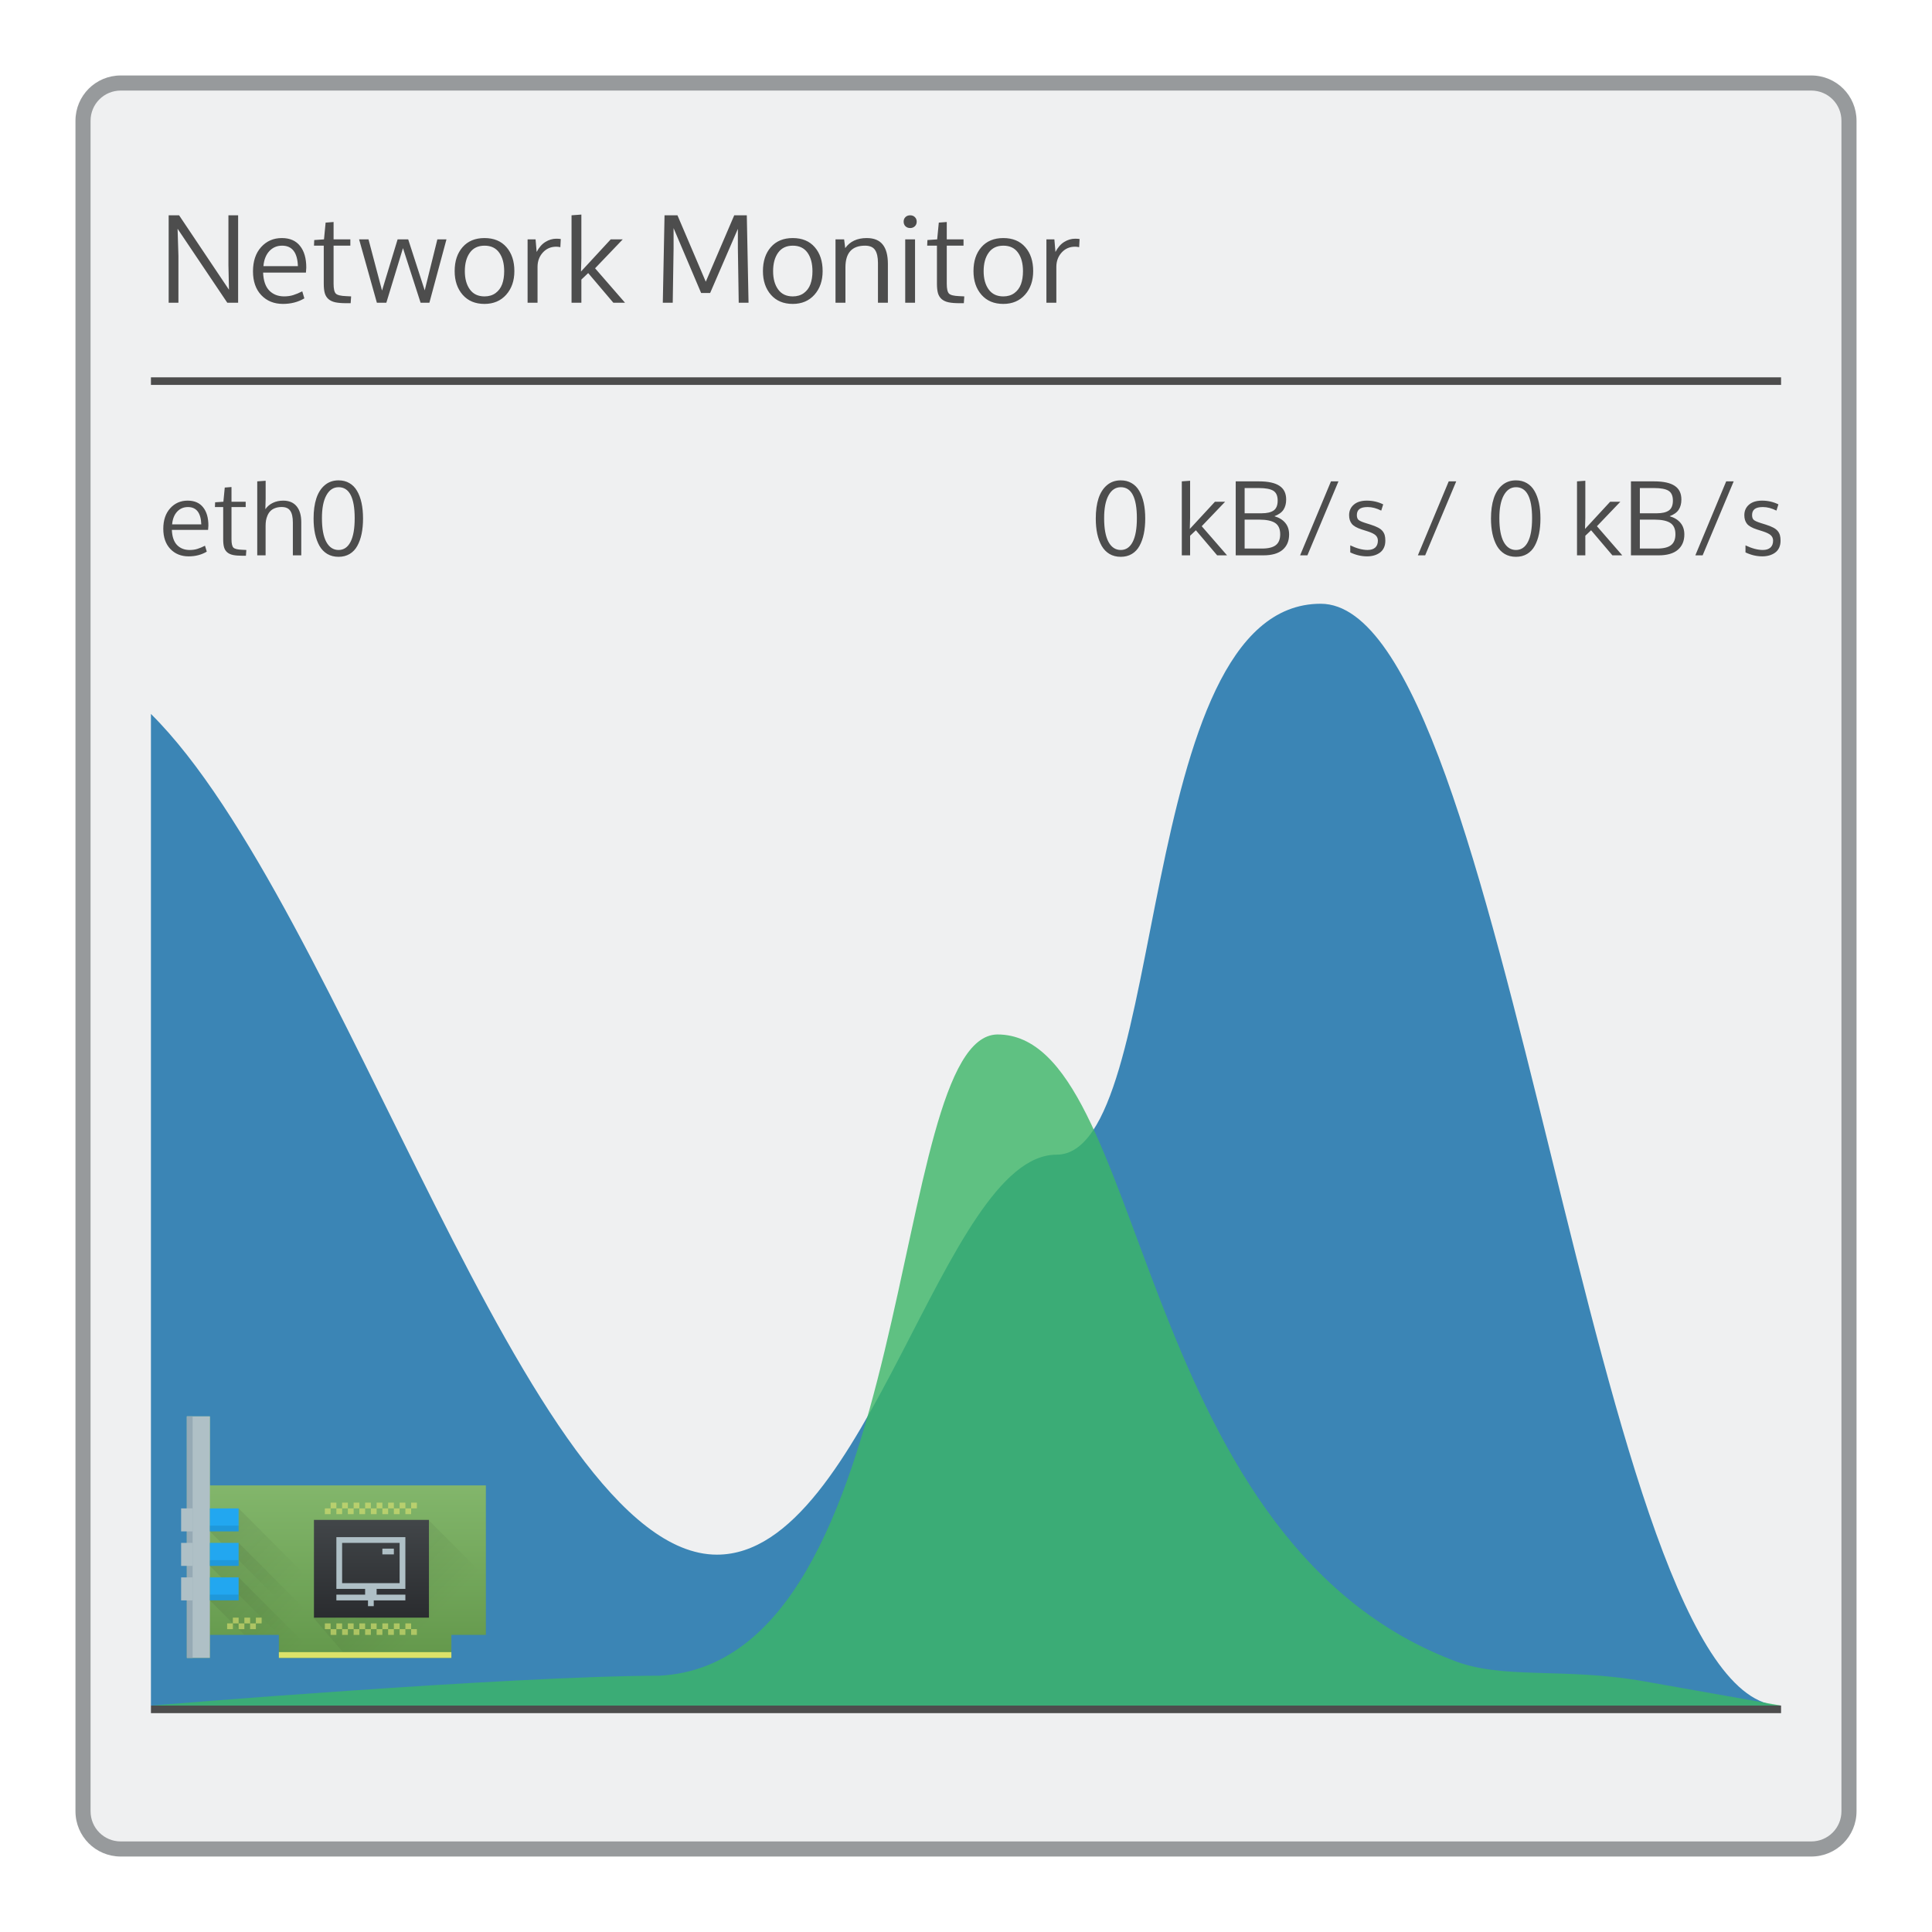
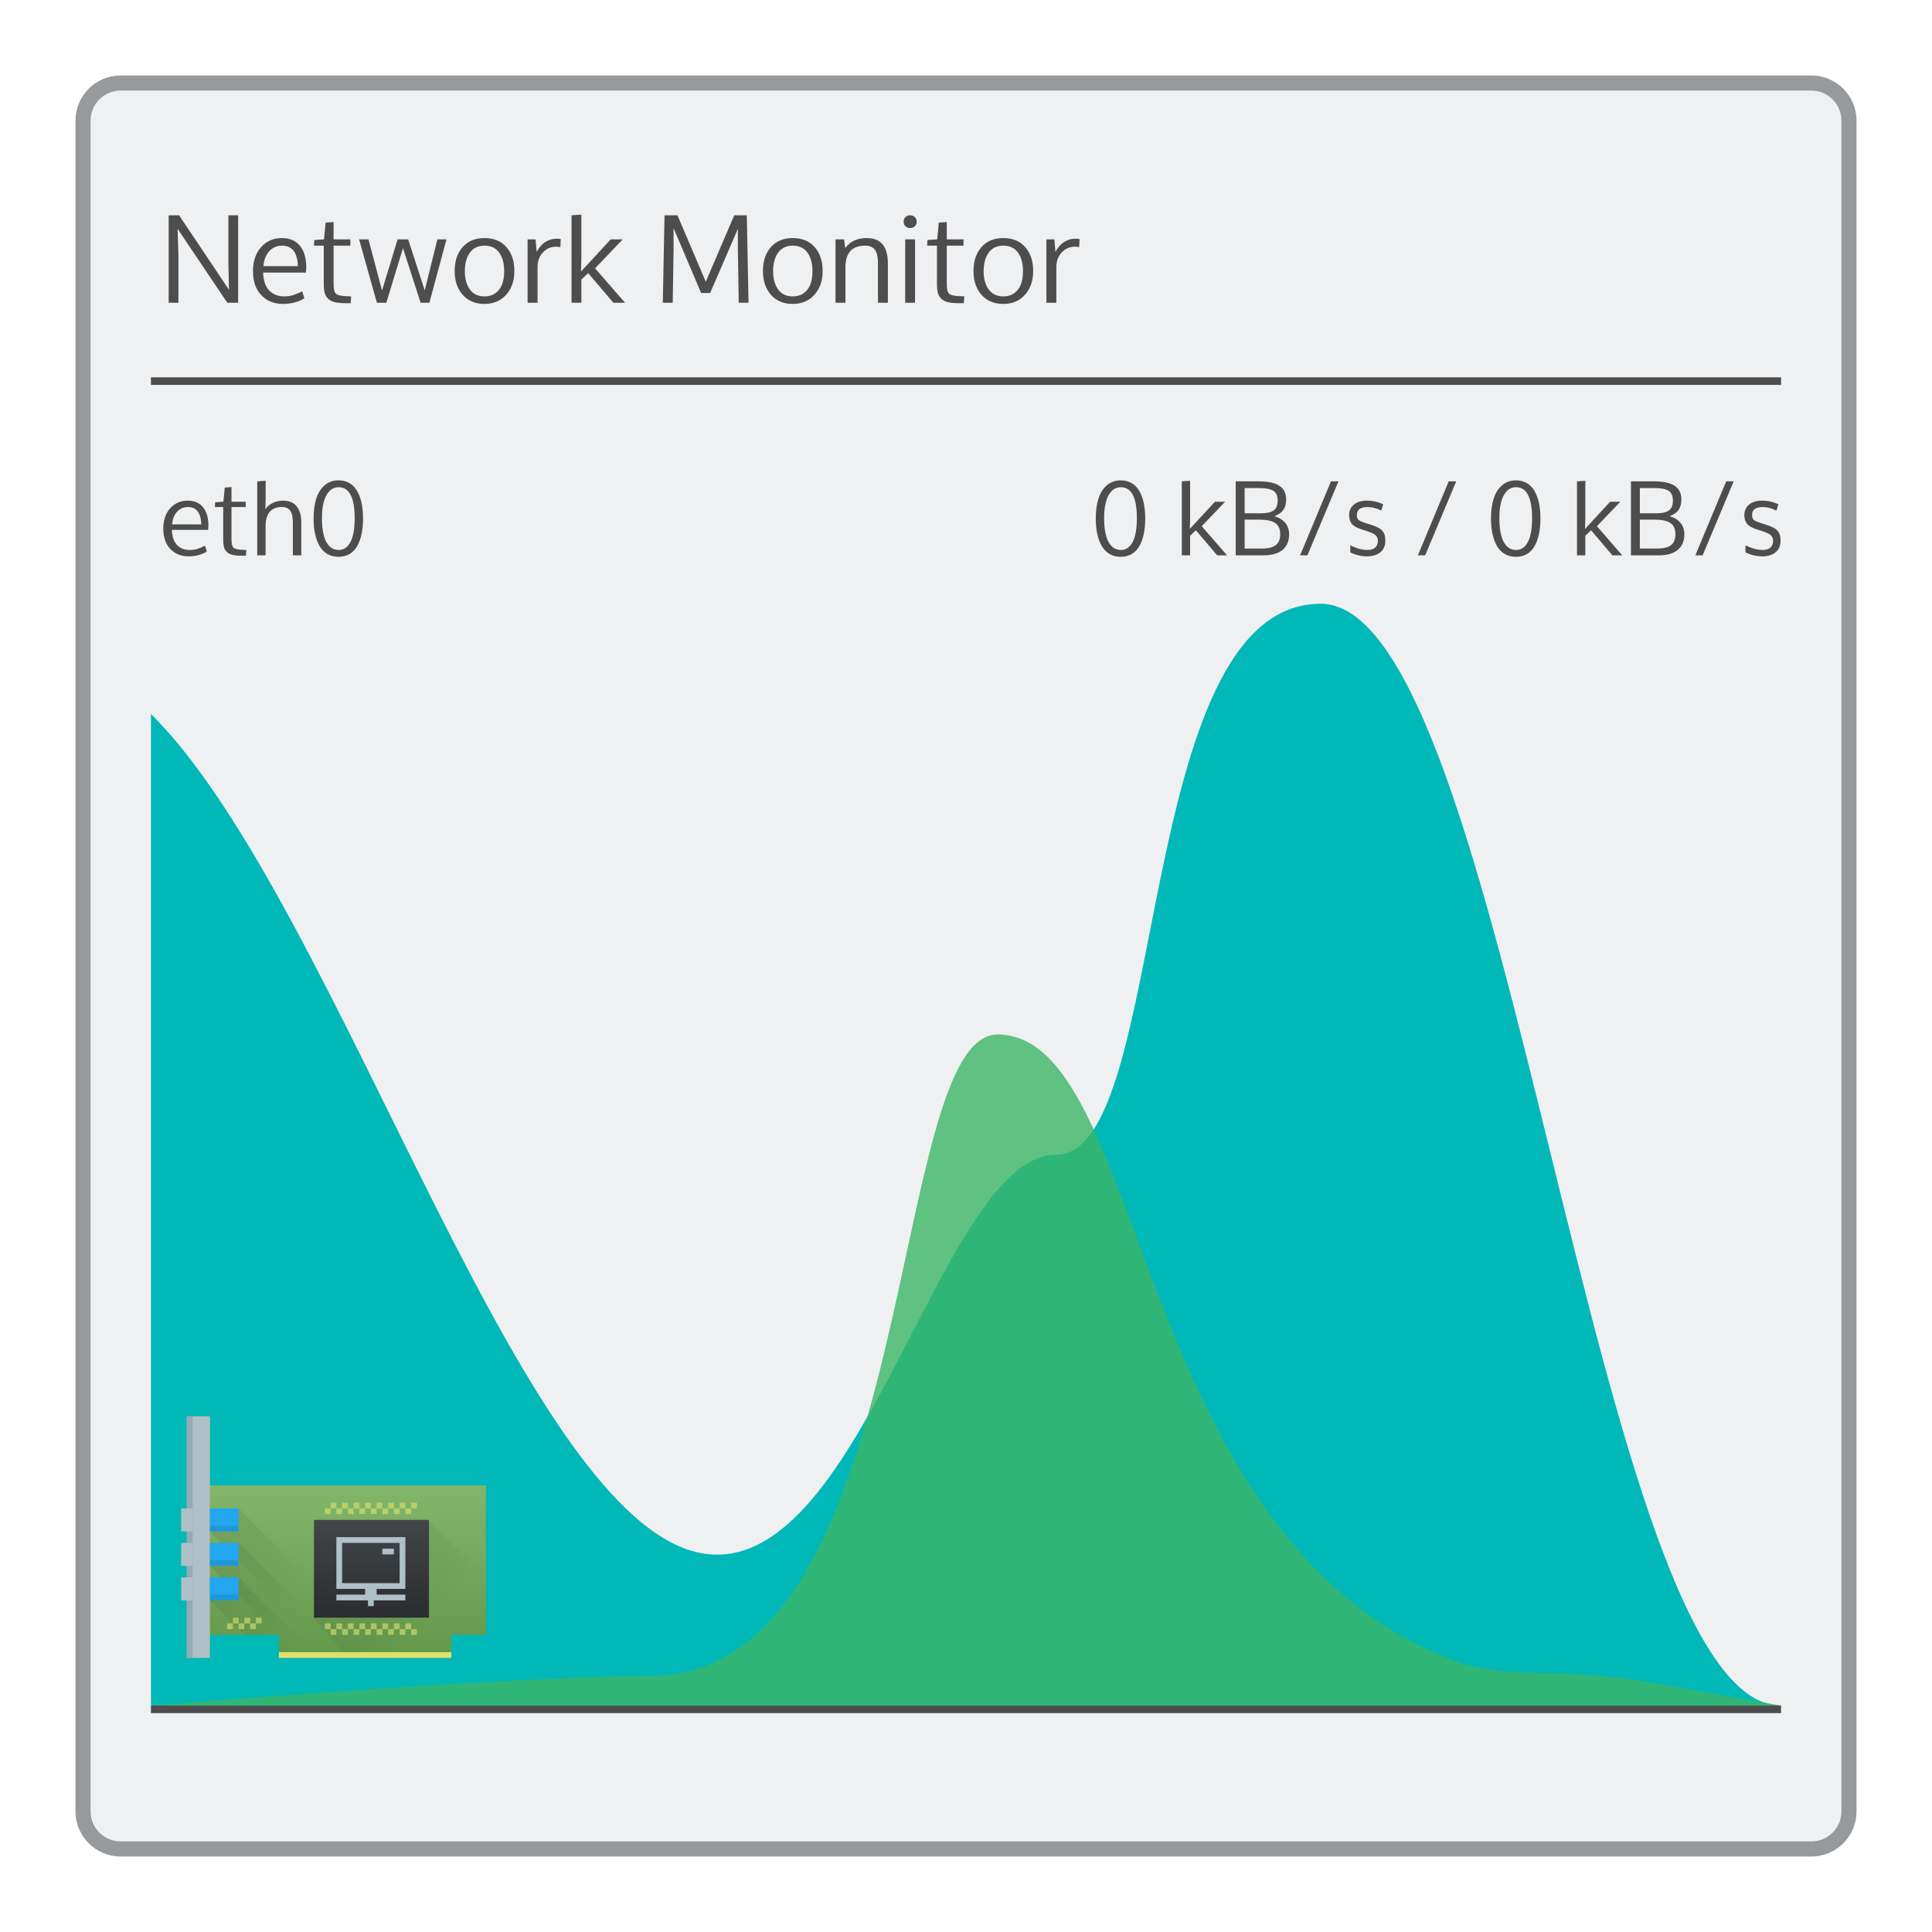
<svg xmlns="http://www.w3.org/2000/svg" xmlns:xlink="http://www.w3.org/1999/xlink" viewBox="0 0 256 256" id="svg2" version="1.1">
  <defs id="defs4">
    <style id="current-color-scheme" type="text/css">
      .ColorScheme-Text {
        color:#4d4d4d;
      }
      .ColorScheme-Background {
        color:#eff0f1;
      }
      .ColorScheme-Highlight {
        color:#3daee9;
      }
      .ColorScheme-ViewText {
        color:#31363b;
      }
      .ColorScheme-ViewBackground {
        color:#fcfcfc;
      }
      .ColorScheme-ViewHover {
        color:#93cee9;
      }
      .ColorScheme-ViewFocus{
        color:#3daee9;
      }
      .ColorScheme-ButtonText {
        color:#31363b;
      }
      .ColorScheme-ButtonBackground {
        color:#eff0f1;
      }
      .ColorScheme-ButtonHover {
        color:#93cee9;
      }
      .ColorScheme-ButtonFocus{
        color:#3daee9;
      }
      </style>
    <linearGradient gradientTransform="translate(75.5714,509.2194)" xlink:href="#linearGradient4251-0" id="linearGradient4232" x1="30" y1="54" x2="30" y2="12" gradientUnits="userSpaceOnUse" />
    <linearGradient id="linearGradient4251-0">
      <stop style="stop-color:#63984b;stop-opacity:1" offset="0" id="stop4253-4" />
      <stop style="stop-color:#8fc278;stop-opacity:1" offset="1" id="stop4255-2" />
    </linearGradient>
    <linearGradient xlink:href="#linearGradient4227" id="linearGradient4940" gradientUnits="userSpaceOnUse" gradientTransform="translate(75.5714,527.2194)" x1="-6" y1="6" x2="24" y2="36" />
    <linearGradient id="linearGradient4227">
      <stop id="stop4229" offset="0" style="stop-color:#292c2f;stop-opacity:1" />
      <stop id="stop4231" offset="1" style="stop-color:#000000;stop-opacity:0;" />
    </linearGradient>
    <linearGradient xlink:href="#linearGradient4227" id="linearGradient4936" gradientUnits="userSpaceOnUse" gradientTransform="translate(75.5714,521.2194)" x1="-6" y1="6" x2="24" y2="36" />
    <linearGradient xlink:href="#linearGradient4227" id="linearGradient4932" gradientUnits="userSpaceOnUse" x1="-6" y1="6" x2="24" y2="36" gradientTransform="translate(75.5714,515.2194)" />
    <linearGradient gradientTransform="translate(75.5714,509.2194)" xlink:href="#linearGradient4227" id="linearGradient4864" x1="20" y1="20" x2="48" y2="48" gradientUnits="userSpaceOnUse" />
    <linearGradient xlink:href="#linearGradient4159" id="linearGradient4384" x1="-43" y1="1043.362" x2="-43" y2="1012.362" gradientUnits="userSpaceOnUse" gradientTransform="matrix(0.625,0,0,0.5483931,136.1714,-15.95328)" />
    <linearGradient id="linearGradient4159">
      <stop style="stop-color:#2a2c2f;stop-opacity:1" offset="0" id="stop4161" />
      <stop style="stop-color:#424649;stop-opacity:1" offset="1" id="stop4163" />
    </linearGradient>
    <linearGradient xlink:href="#linearGradient4300" id="linearGradient4818" gradientUnits="userSpaceOnUse" gradientTransform="translate(-677.5722,-474.3766)" x1="386.571" y1="523.798" x2="386.571" y2="516.798" />
    <linearGradient id="linearGradient4300">
      <stop id="stop4302" offset="0" style="stop-color:#22a7f0;stop-opacity:1" />
      <stop id="stop4304" offset="1" style="stop-color:#19b5fe;stop-opacity:1" />
    </linearGradient>
    <linearGradient xlink:href="#linearGradient4300" id="linearGradient4824" gradientUnits="userSpaceOnUse" gradientTransform="translate(-677.5722,-468.3766)" x1="386.571" y1="523.798" x2="386.571" y2="516.798" />
    <linearGradient xlink:href="#linearGradient4300" id="linearGradient4830" gradientUnits="userSpaceOnUse" gradientTransform="translate(-677.5722,-462.3766)" x1="386.571" y1="523.798" x2="386.571" y2="516.798" />
  </defs>
  <path style="fill:currentColor;fill-opacity:0.5;stroke:none" d="m 16,10 224,0 c 3.324,0 6,2.676 6,6 l 0,224 c 0,3.324 -2.676,6 -6,6 l -224,0 c -3.324,0 -6,-2.676 -6,-6 L 10,16 c 0,-3.324 2.676,-6 6,-6 z" class="ColorScheme-ButtonText" id="rect4240" />
  <path style="fill:currentColor;fill-opacity:1;stroke:none" d="m 16,12 224,0 c 2.216,0 4,1.784 4,4 l 0,224 c 0,2.216 -1.784,4 -4,4 l -224,0 c -2.216,0 -4,-1.784 -4,-4 L 12,16 c 0,-2.216 1.784,-4 4,-4 z" class="ColorScheme-Background" id="rect4238" />
  <path style="opacity:1;fill:currentColor;fill-opacity:1;stroke:none" class="ColorScheme-Text" d="m 77.035,28.432 -1.303,0.096 0,11.584 1.303,0 0,-3.07 0.904,-0.857 3.332,3.928 1.547,0 -3.967,-4.562 3.666,-3.832 -1.596,0 -3.936,4.262 0.049,-1.73 0,-5.816 z m -54.686,0.096 0,11.584 1.293,0 0,-6.197 -0.111,-3.602 6.586,9.799 1.436,0 0,-11.584 -1.285,0 0,6.602 0.072,3.262 -6.609,-9.863 -1.381,0 z m 65.705,0 -0.229,11.584 1.316,0 0.111,-7.148 0,-2.738 3.65,8.594 1.197,0 3.674,-8.498 0,2.611 0.111,7.18 1.301,0 -0.23,-11.584 -1.666,0 -3.77,8.799 -3.752,-8.799 -1.715,0 z m 32.549,0 c -0.254,0 -0.463,0.08 -0.627,0.238 -0.159,0.153 -0.238,0.355 -0.238,0.604 0,0.249 0.08,0.451 0.238,0.609 0.164,0.159 0.373,0.238 0.627,0.238 0.249,0 0.455,-0.08 0.619,-0.238 0.164,-0.159 0.246,-0.361 0.246,-0.609 0,-0.249 -0.082,-0.45 -0.246,-0.604 -0.159,-0.159 -0.365,-0.238 -0.619,-0.238 z m -76.402,0.889 -1.055,0.08 -0.215,2.221 -1.293,0.088 -0.033,0.746 1.295,0 0,5.045 c 0,0.513 0.045,0.929 0.135,1.246 0.09,0.317 0.252,0.579 0.484,0.785 0.238,0.206 0.544,0.35 0.92,0.43 0.376,0.079 0.866,0.119 1.475,0.119 l 0.549,0 0.062,-0.904 -0.666,-0.033 c -0.704,-0.026 -1.156,-0.136 -1.357,-0.332 -0.201,-0.201 -0.301,-0.639 -0.301,-1.311 l 0,-5.045 2.221,0 0,-0.834 -2.221,0 0,-2.301 z m 81.25,0 -1.055,0.08 -0.215,2.221 -1.293,0.088 -0.033,0.746 1.295,0 0,5.045 c 0,0.513 0.045,0.929 0.135,1.246 0.09,0.317 0.252,0.579 0.484,0.785 0.238,0.206 0.544,0.35 0.92,0.43 0.376,0.079 0.866,0.119 1.475,0.119 l 0.549,0 0.062,-0.904 -0.666,-0.033 c -0.704,-0.026 -1.156,-0.136 -1.357,-0.332 -0.201,-0.201 -0.301,-0.639 -0.301,-1.311 l 0,-5.045 2.221,0 0,-0.834 -2.221,0 0,-2.301 z m -88.105,2.127 c -1.111,0 -2.027,0.399 -2.746,1.197 -0.719,0.799 -1.078,1.869 -1.078,3.213 0,1.328 0.366,2.381 1.102,3.158 0.735,0.772 1.693,1.158 2.873,1.158 1.058,0 2.002,-0.244 2.832,-0.736 l -0.277,-0.93 c -0.444,0.222 -0.845,0.389 -1.205,0.5 -0.36,0.111 -0.76,0.168 -1.199,0.168 -0.809,0 -1.464,-0.258 -1.967,-0.771 -0.503,-0.518 -0.776,-1.31 -0.818,-2.379 l 5.674,0 0.047,-0.668 c 0,-1.227 -0.277,-2.183 -0.832,-2.871 -0.55,-0.693 -1.352,-1.039 -2.404,-1.039 z m 26.85,0 c -1.233,0 -2.199,0.401 -2.902,1.205 -0.698,0.799 -1.049,1.857 -1.049,3.174 0,1.285 0.356,2.333 1.064,3.143 0.709,0.804 1.67,1.205 2.887,1.205 1.19,0 2.148,-0.404 2.873,-1.213 0.725,-0.815 1.088,-1.86 1.088,-3.135 0,-1.317 -0.351,-2.375 -1.049,-3.174 -0.698,-0.804 -1.669,-1.205 -2.912,-1.205 z m 40.848,0 c -1.232,0 -2.201,0.401 -2.904,1.205 -0.698,0.799 -1.047,1.857 -1.047,3.174 0,1.285 0.354,2.333 1.062,3.143 0.709,0.804 1.672,1.205 2.889,1.205 1.19,0 2.148,-0.404 2.873,-1.213 0.725,-0.815 1.086,-1.86 1.086,-3.135 0,-1.317 -0.349,-2.375 -1.047,-3.174 -0.698,-0.804 -1.669,-1.205 -2.912,-1.205 z m 9.799,0 c -1.264,0 -2.213,0.443 -2.848,1.332 l -0.143,-1.158 -1.143,0 0,8.395 1.316,0 0,-4.682 c 0,-1.92 0.863,-2.879 2.588,-2.879 0.64,0 1.086,0.192 1.34,0.578 0.254,0.381 0.381,0.951 0.381,1.707 l 0,5.275 1.316,0 0,-5.133 c 0,-1.153 -0.229,-2.014 -0.689,-2.58 -0.455,-0.571 -1.162,-0.855 -2.119,-0.855 z m 18.1,0 c -1.233,0 -2.201,0.401 -2.904,1.205 -0.698,0.799 -1.047,1.857 -1.047,3.174 0,1.285 0.354,2.333 1.062,3.143 0.709,0.804 1.672,1.205 2.889,1.205 1.19,0 2.148,-0.404 2.873,-1.213 0.725,-0.815 1.086,-1.86 1.086,-3.135 0,-1.317 -0.349,-2.375 -1.047,-3.174 -0.698,-0.804 -1.669,-1.205 -2.912,-1.205 z m -59.225,0.086 c -0.508,0 -0.991,0.144 -1.451,0.43 -0.455,0.28 -0.841,0.721 -1.158,1.324 l -0.143,-1.666 -1.057,0 0,8.395 1.318,0 0,-4.752 c 0,-0.746 0.232,-1.378 0.697,-1.896 0.471,-0.518 1.066,-0.777 1.785,-0.777 0.148,0 0.329,0.02 0.541,0.062 l 0.055,-1.078 c -0.153,-0.026 -0.35,-0.041 -0.588,-0.041 z m 68.746,0 c -0.508,0 -0.993,0.144 -1.453,0.43 -0.455,0.28 -0.841,0.721 -1.158,1.324 l -0.143,-1.666 -1.055,0 0,8.395 1.316,0 0,-4.752 c 0,-0.746 0.234,-1.378 0.699,-1.896 0.471,-0.518 1.066,-0.777 1.785,-0.777 0.148,0 0.327,0.02 0.539,0.062 l 0.057,-1.078 c -0.153,-0.026 -0.35,-0.041 -0.588,-0.041 z m -94.881,0.088 2.355,8.395 1.254,0 2.205,-7.236 2.334,7.236 1.166,0 2.262,-8.395 -1.207,0 -1.674,6.76 -2.189,-6.76 -1.404,0 -2.064,6.783 -1.793,-6.783 -1.244,0 z m 72.363,0 0,8.395 1.301,0 0,-8.395 -1.301,0 z m -82.568,0.834 c 1.333,0 2.032,0.904 2.096,2.713 l -4.57,0 c 0.074,-0.836 0.333,-1.498 0.777,-1.984 0.45,-0.487 1.015,-0.729 1.697,-0.729 z m 26.818,0 c 0.862,0 1.514,0.309 1.953,0.928 0.439,0.614 0.658,1.433 0.658,2.459 0,0.656 -0.09,1.231 -0.27,1.723 -0.18,0.487 -0.471,0.878 -0.873,1.174 -0.397,0.291 -0.887,0.438 -1.469,0.438 -0.846,0 -1.491,-0.308 -1.936,-0.922 -0.444,-0.614 -0.666,-1.42 -0.666,-2.42 0,-1.021 0.222,-1.838 0.666,-2.451 0.444,-0.619 1.089,-0.928 1.936,-0.928 z m 40.848,0 c 0.862,0 1.514,0.309 1.953,0.928 0.439,0.614 0.658,1.433 0.658,2.459 0,0.656 -0.09,1.231 -0.27,1.723 -0.18,0.487 -0.471,0.878 -0.873,1.174 -0.397,0.291 -0.887,0.438 -1.469,0.438 -0.846,0 -1.491,-0.308 -1.936,-0.922 -0.444,-0.614 -0.666,-1.42 -0.666,-2.42 0,-1.021 0.222,-1.838 0.666,-2.451 0.444,-0.619 1.089,-0.928 1.936,-0.928 z m 27.898,0 c 0.862,0 1.512,0.309 1.951,0.928 0.439,0.614 0.658,1.433 0.658,2.459 0,0.656 -0.09,1.231 -0.27,1.723 -0.18,0.487 -0.471,0.878 -0.873,1.174 -0.397,0.291 -0.885,0.438 -1.467,0.438 -0.846,0 -1.491,-0.308 -1.936,-0.922 -0.444,-0.614 -0.668,-1.42 -0.668,-2.42 0,-1.021 0.224,-1.838 0.668,-2.451 0.444,-0.619 1.089,-0.928 1.936,-0.928 z M 20,50 l 0,1 216,0 0,-1 -216,0 z m 24.861,13.65 c -0.716,0 -1.325,0.212 -1.826,0.637 -0.501,0.421 -0.875,1.008 -1.121,1.76 -0.242,0.747 -0.363,1.637 -0.363,2.666 0,0.743 0.066,1.419 0.195,2.027 0.134,0.604 0.33,1.137 0.59,1.598 0.264,0.457 0.61,0.811 1.035,1.066 0.43,0.251 0.926,0.377 1.49,0.377 0.559,0 1.05,-0.126 1.471,-0.377 0.425,-0.255 0.763,-0.613 1.014,-1.074 0.255,-0.461 0.445,-0.993 0.57,-1.598 0.125,-0.604 0.188,-1.277 0.188,-2.02 0,-0.774 -0.067,-1.469 -0.201,-2.082 -0.134,-0.618 -0.334,-1.149 -0.598,-1.592 -0.26,-0.448 -0.597,-0.79 -1.014,-1.027 -0.412,-0.242 -0.888,-0.361 -1.43,-0.361 z m 103.645,0 c -0.716,0 -1.325,0.212 -1.826,0.637 -0.501,0.421 -0.877,1.008 -1.123,1.76 -0.242,0.747 -0.361,1.637 -0.361,2.666 0,0.743 0.066,1.419 0.195,2.027 0.134,0.604 0.33,1.137 0.59,1.598 0.264,0.457 0.608,0.811 1.033,1.066 0.43,0.251 0.928,0.377 1.492,0.377 0.559,0 1.048,-0.126 1.469,-0.377 0.425,-0.255 0.763,-0.613 1.014,-1.074 0.255,-0.461 0.447,-0.993 0.572,-1.598 0.125,-0.604 0.188,-1.277 0.188,-2.02 0,-0.774 -0.067,-1.469 -0.201,-2.082 -0.134,-0.618 -0.334,-1.149 -0.598,-1.592 -0.26,-0.448 -0.597,-0.79 -1.014,-1.027 -0.412,-0.242 -0.888,-0.361 -1.43,-0.361 z m 52.367,0 c -0.716,0 -1.325,0.212 -1.826,0.637 -0.501,0.421 -0.875,1.008 -1.121,1.76 -0.242,0.747 -0.363,1.637 -0.363,2.666 0,0.743 0.066,1.419 0.195,2.027 0.134,0.604 0.332,1.137 0.592,1.598 0.264,0.457 0.608,0.811 1.033,1.066 0.43,0.251 0.926,0.377 1.49,0.377 0.559,0 1.05,-0.126 1.471,-0.377 0.425,-0.255 0.763,-0.613 1.014,-1.074 0.255,-0.461 0.445,-0.993 0.57,-1.598 0.125,-0.604 0.188,-1.277 0.188,-2.02 0,-0.774 -0.067,-1.469 -0.201,-2.082 -0.134,-0.618 -0.334,-1.149 -0.598,-1.592 -0.26,-0.448 -0.597,-0.79 -1.014,-1.027 -0.412,-0.242 -0.888,-0.361 -1.43,-0.361 z m -165.674,0.053 -1.113,0.08 0,9.803 1.107,0 0,-3.887 c 0,-0.264 0.017,-0.51 0.053,-0.738 0.04,-0.228 0.111,-0.454 0.209,-0.678 0.098,-0.224 0.226,-0.416 0.383,-0.572 0.157,-0.161 0.361,-0.289 0.611,-0.383 0.255,-0.098 0.548,-0.146 0.879,-0.146 0.533,0 0.911,0.168 1.135,0.504 0.228,0.331 0.342,0.848 0.342,1.551 l 0,4.35 1.115,0 0,-4.391 c 0,-0.913 -0.207,-1.618 -0.619,-2.115 -0.412,-0.497 -1.003,-0.744 -1.777,-0.744 -0.506,0 -0.964,0.098 -1.371,0.295 -0.403,0.192 -0.733,0.473 -0.992,0.84 l 0.039,-1.391 0,-2.377 z m 122.496,0 -1.1,0.08 0,9.803 1.1,0 0,-2.598 0.766,-0.725 2.82,3.322 1.309,0 -3.355,-3.859 3.102,-3.244 -1.35,0 -3.33,3.605 0.039,-1.463 0,-4.922 z m 52.369,0 -1.102,0.08 0,9.803 1.102,0 0,-2.598 0.766,-0.725 2.82,3.322 1.309,0 -3.357,-3.859 3.102,-3.244 -1.35,0 -3.33,3.605 0.041,-1.463 0,-4.922 z m -46.326,0.08 0,9.803 3.652,0 c 1.132,0 1.986,-0.243 2.559,-0.73 0.577,-0.492 0.865,-1.171 0.865,-2.035 0,-0.622 -0.17,-1.134 -0.51,-1.537 -0.336,-0.407 -0.815,-0.702 -1.438,-0.881 0.568,-0.219 0.97,-0.507 1.203,-0.865 0.237,-0.363 0.355,-0.812 0.355,-1.35 0,-0.819 -0.296,-1.423 -0.887,-1.812 -0.586,-0.394 -1.494,-0.592 -2.725,-0.592 l -3.076,0 z m 12.623,0 -4.09,9.803 0.967,0 4.115,-9.803 -0.992,0 z m 15.602,0 -4.088,9.803 0.967,0 4.115,-9.803 -0.994,0 z m 24.145,0 0,9.803 3.652,0 c 1.132,0 1.984,-0.243 2.557,-0.73 0.577,-0.492 0.867,-1.171 0.867,-2.035 0,-0.622 -0.17,-1.134 -0.51,-1.537 -0.336,-0.407 -0.815,-0.702 -1.438,-0.881 0.568,-0.219 0.968,-0.507 1.201,-0.865 0.237,-0.363 0.355,-0.812 0.355,-1.35 0,-0.819 -0.294,-1.423 -0.885,-1.812 -0.586,-0.394 -1.496,-0.592 -2.727,-0.592 l -3.074,0 z m 12.621,0 -4.088,9.803 0.967,0 4.115,-9.803 -0.994,0 z m -198.055,0.752 -0.893,0.068 -0.182,1.879 -1.094,0.074 -0.027,0.631 1.096,0 0,4.271 c 0,0.434 0.037,0.784 0.113,1.053 0.076,0.269 0.213,0.491 0.41,0.666 0.201,0.175 0.46,0.294 0.777,0.361 0.318,0.067 0.735,0.102 1.25,0.102 l 0.463,0 0.053,-0.766 -0.562,-0.027 c -0.595,-0.022 -0.978,-0.116 -1.148,-0.281 -0.17,-0.17 -0.256,-0.539 -0.256,-1.107 l 0,-4.271 1.881,0 0,-0.705 -1.881,0 0,-1.947 z m 14.188,0.021 c 1.423,0 2.135,1.371 2.135,4.115 0,1.383 -0.185,2.431 -0.557,3.143 -0.367,0.707 -0.893,1.061 -1.578,1.061 -0.694,0 -1.236,-0.357 -1.625,-1.068 -0.385,-0.716 -0.578,-1.759 -0.578,-3.129 -0.004,-1.311 0.19,-2.325 0.584,-3.041 0.394,-0.721 0.934,-1.08 1.619,-1.08 z m 103.645,0 c 1.423,0 2.135,1.371 2.135,4.115 0,1.383 -0.187,2.431 -0.559,3.143 -0.367,0.707 -0.891,1.061 -1.576,1.061 -0.694,0 -1.236,-0.357 -1.625,-1.068 -0.385,-0.716 -0.578,-1.759 -0.578,-3.129 -0.004,-1.311 0.19,-2.325 0.584,-3.041 0.394,-0.721 0.934,-1.08 1.619,-1.08 z m 52.367,0 c 1.423,0 2.135,1.371 2.135,4.115 0,1.383 -0.185,2.431 -0.557,3.143 -0.367,0.707 -0.893,1.061 -1.578,1.061 -0.694,0 -1.236,-0.357 -1.625,-1.068 -0.385,-0.716 -0.576,-1.759 -0.576,-3.129 -0.004,-1.311 0.19,-2.325 0.584,-3.041 0.394,-0.721 0.932,-1.08 1.617,-1.08 z m -35.953,0.113 1.887,0 c 0.882,0 1.517,0.118 1.906,0.355 0.389,0.237 0.584,0.672 0.584,1.303 0,0.627 -0.179,1.066 -0.537,1.316 -0.358,0.246 -0.881,0.369 -1.57,0.369 l -2.27,0 0,-3.344 z m 52.369,0 1.887,0 c 0.882,0 1.517,0.118 1.906,0.355 0.389,0.237 0.584,0.672 0.584,1.303 0,0.627 -0.179,1.066 -0.537,1.316 -0.358,0.246 -0.881,0.369 -1.57,0.369 l -2.27,0 0,-3.344 z M 24.873,66.336 c -0.94,0 -1.714,0.338 -2.322,1.014 -0.609,0.676 -0.914,1.582 -0.914,2.719 0,1.123 0.311,2.014 0.934,2.672 0.622,0.653 1.434,0.98 2.432,0.98 0.895,0 1.694,-0.209 2.396,-0.625 l -0.236,-0.785 c -0.376,0.188 -0.715,0.33 -1.02,0.424 -0.304,0.094 -0.642,0.141 -1.014,0.141 -0.685,0 -1.241,-0.218 -1.666,-0.652 -0.425,-0.439 -0.656,-1.11 -0.691,-2.014 l 4.801,0 0.041,-0.564 c 0,-1.038 -0.235,-1.848 -0.705,-2.43 -0.465,-0.586 -1.144,-0.879 -2.035,-0.879 z m 156.24,0 c -0.743,0 -1.319,0.179 -1.73,0.537 -0.412,0.354 -0.619,0.819 -0.619,1.396 0,0.465 0.12,0.845 0.357,1.141 0.237,0.291 0.674,0.54 1.314,0.746 l 0.779,0.248 c 0.515,0.166 0.871,0.341 1.068,0.529 0.197,0.188 0.295,0.422 0.295,0.699 10e-6,0.403 -0.118,0.711 -0.355,0.926 -0.237,0.21 -0.572,0.316 -1.002,0.316 -0.685,0 -1.452,-0.204 -2.303,-0.611 l 0,0.934 c 0.734,0.349 1.475,0.523 2.223,0.523 0.336,0 0.646,-0.041 0.928,-0.121 0.286,-0.081 0.54,-0.202 0.764,-0.363 0.228,-0.161 0.407,-0.376 0.537,-0.645 0.13,-0.273 0.195,-0.586 0.195,-0.939 0,-0.286 -0.026,-0.528 -0.08,-0.725 -0.054,-0.201 -0.152,-0.39 -0.295,-0.564 -0.143,-0.175 -0.343,-0.327 -0.598,-0.457 -0.251,-0.134 -0.576,-0.263 -0.975,-0.389 l -0.705,-0.221 c -0.461,-0.148 -0.763,-0.286 -0.906,-0.416 -0.143,-0.13 -0.215,-0.342 -0.215,-0.633 0,-0.345 0.111,-0.606 0.33,-0.785 0.224,-0.184 0.593,-0.275 1.107,-0.275 0.577,0 1.175,0.157 1.793,0.471 l 0.262,-0.826 c -0.671,-0.331 -1.396,-0.496 -2.17,-0.496 z m 52.369,0 c -0.743,0 -1.321,0.179 -1.732,0.537 -0.412,0.354 -0.617,0.819 -0.617,1.396 0,0.465 0.118,0.845 0.355,1.141 0.237,0.291 0.676,0.54 1.316,0.746 l 0.779,0.248 c 0.515,0.166 0.869,0.341 1.066,0.529 0.197,0.188 0.295,0.422 0.295,0.699 0,0.403 -0.118,0.711 -0.355,0.926 -0.237,0.21 -0.57,0.316 -1,0.316 -0.685,0 -1.452,-0.204 -2.303,-0.611 l 0,0.934 c 0.734,0.349 1.475,0.523 2.223,0.523 0.336,0 0.644,-0.041 0.926,-0.121 0.286,-0.081 0.542,-0.202 0.766,-0.363 0.228,-0.161 0.407,-0.376 0.537,-0.645 0.13,-0.273 0.195,-0.586 0.195,-0.939 0,-0.286 -0.028,-0.528 -0.082,-0.725 -0.054,-0.201 -0.152,-0.39 -0.295,-0.564 -0.143,-0.175 -0.343,-0.327 -0.598,-0.457 -0.251,-0.134 -0.574,-0.263 -0.973,-0.389 l -0.705,-0.221 c -0.461,-0.148 -0.763,-0.286 -0.906,-0.416 -0.143,-0.13 -0.215,-0.342 -0.215,-0.633 0,-0.345 0.109,-0.606 0.328,-0.785 0.224,-0.184 0.593,-0.275 1.107,-0.275 0.577,0 1.175,0.157 1.793,0.471 l 0.262,-0.826 c -0.671,-0.331 -1.394,-0.496 -2.168,-0.496 z M 24.9,67.187 c 1.128,0 1.72,0.766 1.773,2.297 l -3.867,0 c 0.063,-0.707 0.28,-1.266 0.656,-1.678 0.38,-0.412 0.86,-0.619 1.438,-0.619 z m 140.02,1.666 1.92,0 c 0.967,0 1.675,0.148 2.123,0.443 0.448,0.295 0.67,0.793 0.67,1.496 0,0.662 -0.195,1.143 -0.584,1.443 -0.385,0.3 -1,0.451 -1.846,0.451 l -2.283,0 0,-3.834 z m 52.369,0 1.92,0 c 0.967,0 1.674,0.148 2.121,0.443 0.448,0.295 0.672,0.793 0.672,1.496 0,0.662 -0.195,1.143 -0.584,1.443 -0.385,0.3 -1.002,0.451 -1.848,0.451 l -2.281,0 0,-3.834 z M 20,226 l 0,1 216,0 0,-1 -216,0 z" id="rect7886" />
-   <path style="fill:#3b85b5;fill-opacity:1;fill-rule:evenodd;stroke:none;stroke-width:1px;stroke-linecap:butt;stroke-linejoin:miter;stroke-opacity:1" d="M 20,226 20,94.6 C 45.421,119.797 70,206 95,206 115,206 125,153 140,153 c 15,0 10,-73 35,-73 25,0 36,146 61,146 l 0,0 z" id="path5466-9" />
+   <path style="fill:#00b8b8;fill-opacity:1;fill-rule:evenodd;stroke:none;stroke-width:1px;stroke-linecap:butt;stroke-linejoin:miter;stroke-opacity:1" d="M 20,226 20,94.6 C 45.421,119.797 70,206 95,206 115,206 125,153 140,153 c 15,0 10,-73 35,-73 25,0 36,146 61,146 l 0,0 z" id="path5466-9" />
  <path style="opacity:0.8;fill:#3bb566;fill-opacity:1;fill-rule:evenodd;stroke:none;stroke-width:1px;stroke-linecap:butt;stroke-linejoin:miter;stroke-opacity:1" d="m 20,226 0,0 c 0,0 47.429,-3.929 67.362,-3.959 34.513,-1.749 30.172,-84.705 44.781,-84.97 19.929,-0.033 17.599,66.31 60.21,82.859 6.597,2.713 14.719,0.945 25.505,2.856 L 236,226 l 0,0 z" id="path5466-4" />
  <g id="g5260" transform="matrix(0.7619041,0,0,0.7619041,-37.38768,-209.4398)">
    <path id="rect4200" d="m 81.571,521.219 0,42 4,0 0,-4 12,0 0,4 30,0 0,-4 6,0 0,-26 -18,0 -30,0 0,-10 0,-2 z" style="fill:url(#linearGradient4232);fill-opacity:1;stroke:none" />
    <path id="path4938" d="m 90.571,549.219 -5,4 6,6 6,0 0,4 7,0 -14,-14 z" style="opacity:0.2;fill:url(#linearGradient4940);fill-opacity:1;fill-rule:evenodd;stroke:none;stroke-width:1px;stroke-linecap:butt;stroke-linejoin:miter;stroke-opacity:1" />
    <path id="path4934" d="m 90.571,543.219 -5,4 12,12 4,4 9,0 -20,-20 z" style="opacity:0.2;fill:url(#linearGradient4936);fill-opacity:1;fill-rule:evenodd;stroke:none;stroke-width:1px;stroke-linecap:butt;stroke-linejoin:miter;stroke-opacity:1" />
    <path id="path4930" d="m 90.571,537.219 -5,4 22,22 9,0 -26,-26 z" style="opacity:0.2;fill:url(#linearGradient4932);fill-opacity:1;fill-rule:evenodd;stroke:none;stroke-width:1px;stroke-linecap:butt;stroke-linejoin:miter;stroke-opacity:1" />
    <path id="path4842" d="m 123.571,539.219 -20,17 6,7 18,0 0,-4 6,0 0,-10 z" style="opacity:0.2;fill:url(#linearGradient4864);fill-opacity:1;fill-rule:evenodd;stroke:none;stroke-width:1px;stroke-linecap:butt;stroke-linejoin:miter;stroke-opacity:1" />
    <rect y="562.219" x="97.571" height="1" width="30" id="rect4234" style="fill:#dce269;fill-opacity:1;stroke:none" />
    <path id="path4303" d="m 105.571,557.219 0,1 1,0 0,-1 -1,0 z m 1,1 0,1 1,0 0,-1 -1,0 z m 1,0 1,0 0,-1 -1,0 0,1 z m 1,0 0,1 1,0 0,-1 -1,0 z m 1,0 1,0 0,-1 -1,0 0,1 z m 1,0 0,1 1,0 0,-1 -1,0 z m 1,0 1,0 0,-1 -1,0 0,1 z m 1,0 0,1 1,0 0,-1 -1,0 z m 1,0 1,0 0,-1 -1,0 0,1 z m 1,0 0,1 1,0 0,-1 -1,0 z m 1,0 1,0 0,-1 -1,0 0,1 z m 1,0 0,1 1,0 0,-1 -1,0 z m 1,0 1,0 0,-1 -1,0 0,1 z m 1,0 0,1 1,0 0,-1 -1,0 z m 1,0 1,0 0,-1 -1,0 0,1 z m 1,0 0,1 1,0 0,-1 -1,0 z" style="color:#000000;font-style:normal;font-variant:normal;font-weight:normal;font-stretch:normal;font-size:medium;line-height:normal;font-family:Sans;-inkscape-font-specification:Sans;text-indent:0;text-align:start;text-decoration:none;text-decoration-line:none;letter-spacing:normal;word-spacing:normal;text-transform:none;direction:ltr;block-progression:tb;writing-mode:lr-tb;baseline-shift:baseline;text-anchor:start;display:inline;overflow:visible;visibility:visible;opacity:0.6;fill:#dee372;fill-opacity:1;stroke:none;stroke-width:1;marker:none;enable-background:accumulate" />
    <path id="path4313" d="m 89.571,556.219 0,1 1,0 0,-1 -1,0 z m 1,1 0,1 1,0 0,-1 -1,0 z m 1,0 1,0 0,-1 -1,0 0,1 z m 1,0 0,1 1,0 0,-1 -1,0 z m 1,0 1,0 0,-1 -1,0 0,1 z m -4,0 -1,0 0,1 1,0 0,-1 z" style="color:#000000;font-style:normal;font-variant:normal;font-weight:normal;font-stretch:normal;font-size:medium;line-height:normal;font-family:Sans;-inkscape-font-specification:Sans;text-indent:0;text-align:start;text-decoration:none;text-decoration-line:none;letter-spacing:normal;word-spacing:normal;text-transform:none;direction:ltr;block-progression:tb;writing-mode:lr-tb;baseline-shift:baseline;text-anchor:start;display:inline;overflow:visible;visibility:visible;opacity:0.6;fill:#dee372;fill-opacity:1;stroke:none;stroke-width:1;marker:none;enable-background:accumulate" />
    <rect y="539.219" x="103.671" height="17" width="20" id="rect4241" style="fill:url(#linearGradient4384);fill-opacity:1;fill-rule:evenodd;stroke:none" />
    <rect y="521.219" x="81.571" height="42" width="4" id="rect4487" style="fill:#afc0c6;fill-opacity:1;stroke:none" />
    <rect y="521.219" x="81.571" height="42" width="1" id="rect4489" style="fill:#96aab5;fill-opacity:1;stroke:none" />
    <path style="color:#000000;font-style:normal;font-variant:normal;font-weight:normal;font-stretch:normal;font-size:medium;line-height:normal;font-family:Sans;-inkscape-font-specification:Sans;text-indent:0;text-align:start;text-decoration:none;text-decoration-line:none;letter-spacing:normal;word-spacing:normal;text-transform:none;direction:ltr;block-progression:tb;writing-mode:lr-tb;baseline-shift:baseline;text-anchor:start;display:inline;overflow:visible;visibility:visible;opacity:0.6;fill:#dee372;fill-opacity:1;stroke:none;stroke-width:1;marker:none;enable-background:accumulate" d="m 121.571,536.219 0,1 -1,0 0,-1 1,0 z m -1,1 0,1 -1,0 0,-1 1,0 z m -1,0 -1,0 0,-1 1,0 0,1 z m -1,0 0,1 -1,0 0,-1 1,0 z m -1,0 -1,0 0,-1 1,0 0,1 z m -1,0 0,1 -1,0 0,-1 1,0 z m -1,0 -1,0 0,-1 1,0 0,1 z m -1,0 0,1 -1,0 0,-1 1,0 z m -1,0 -1,0 0,-1 1,0 0,1 z m -1,0 0,1 -1,0 0,-1 1,0 z m -1,0 -1,0 0,-1 1,0 0,1 z m -1,0 0,1 -1,0 0,-1 1,0 z m -1,0 -1,0 0,-1 1,0 0,1 z m -1,0 0,1 -1,0 0,-1 1,0 z m -1,0 -1,0 0,-1 1,0 0,1 z m -1,0 0,1 -1,0 0,-1 1,0 z" id="path4497" />
    <path style="fill:url(#linearGradient4818);fill-opacity:1;stroke:none" d="m 85.571,537.219 0,4 3.9,0 c 0.035,0 0.065,-0.016 0.1,-0.019 l 0,0.019 1,0 0,-4 -1,0 0,0.019 c -0.035,-0.004 -0.064,-0.019 -0.1,-0.019 l -3.9,0 z" id="path4816" />
    <path id="path4822" d="m 85.571,543.219 0,4 3.9,0 c 0.035,0 0.065,-0.016 0.1,-0.019 l 0,0.019 1,0 0,-4 -1,0 0,0.019 c -0.035,-0.004 -0.064,-0.019 -0.1,-0.019 l -3.9,0 z" style="fill:url(#linearGradient4824);fill-opacity:1;stroke:none" />
    <path style="fill:url(#linearGradient4830);fill-opacity:1;stroke:none" d="m 85.571,549.219 0,4 3.9,0 c 0.035,0 0.065,-0.016 0.1,-0.019 l 0,0.019 1,0 0,-4 -1,0 0,0.019 c -0.035,-0.004 -0.064,-0.019 -0.1,-0.019 l -3.9,0 z" id="path4828" />
    <rect y="552.219" x="85.571" height="1" width="5" id="rect4832" style="opacity:0.09;fill:#000000;fill-opacity:1;stroke:none" />
    <rect style="opacity:0.09;fill:#000000;fill-opacity:1;stroke:none" id="rect4834" width="5" height="1" x="85.571" y="546.219" />
    <rect y="540.219" x="85.571" height="1" width="5" id="rect4836" style="opacity:0.09;fill:#000000;fill-opacity:1;stroke:none" />
    <rect y="537.219" x="80.571" height="4" width="2" id="rect4197-4" style="opacity:1;fill:#afc0c6;fill-opacity:1;stroke:none" />
    <rect y="543.219" x="80.571" height="4" width="2" id="rect4197-7" style="opacity:1;fill:#afc0c6;fill-opacity:1;stroke:none" />
    <rect y="549.219" x="80.571" height="4" width="2" id="rect4197-5" style="opacity:1;fill:#afc0c6;fill-opacity:1;stroke:none" />
    <path id="rect4364" d="m 107.571,542.219 0,9 5,0 0,1 -5,0 0,1 5.5,0 0,1 1,0 0,-1 5.5,0 0,-1 -5,0 0,-1 5,0 0,-9 -12,0 z m 1,1 10,0 0,7 -10,0 0,-7 z m 7,1 0,1 2,0 0,-1 -2,0 z" style="opacity:1;fill:#afc0c6;fill-opacity:1;stroke-linecap:round" />
  </g>
</svg>
